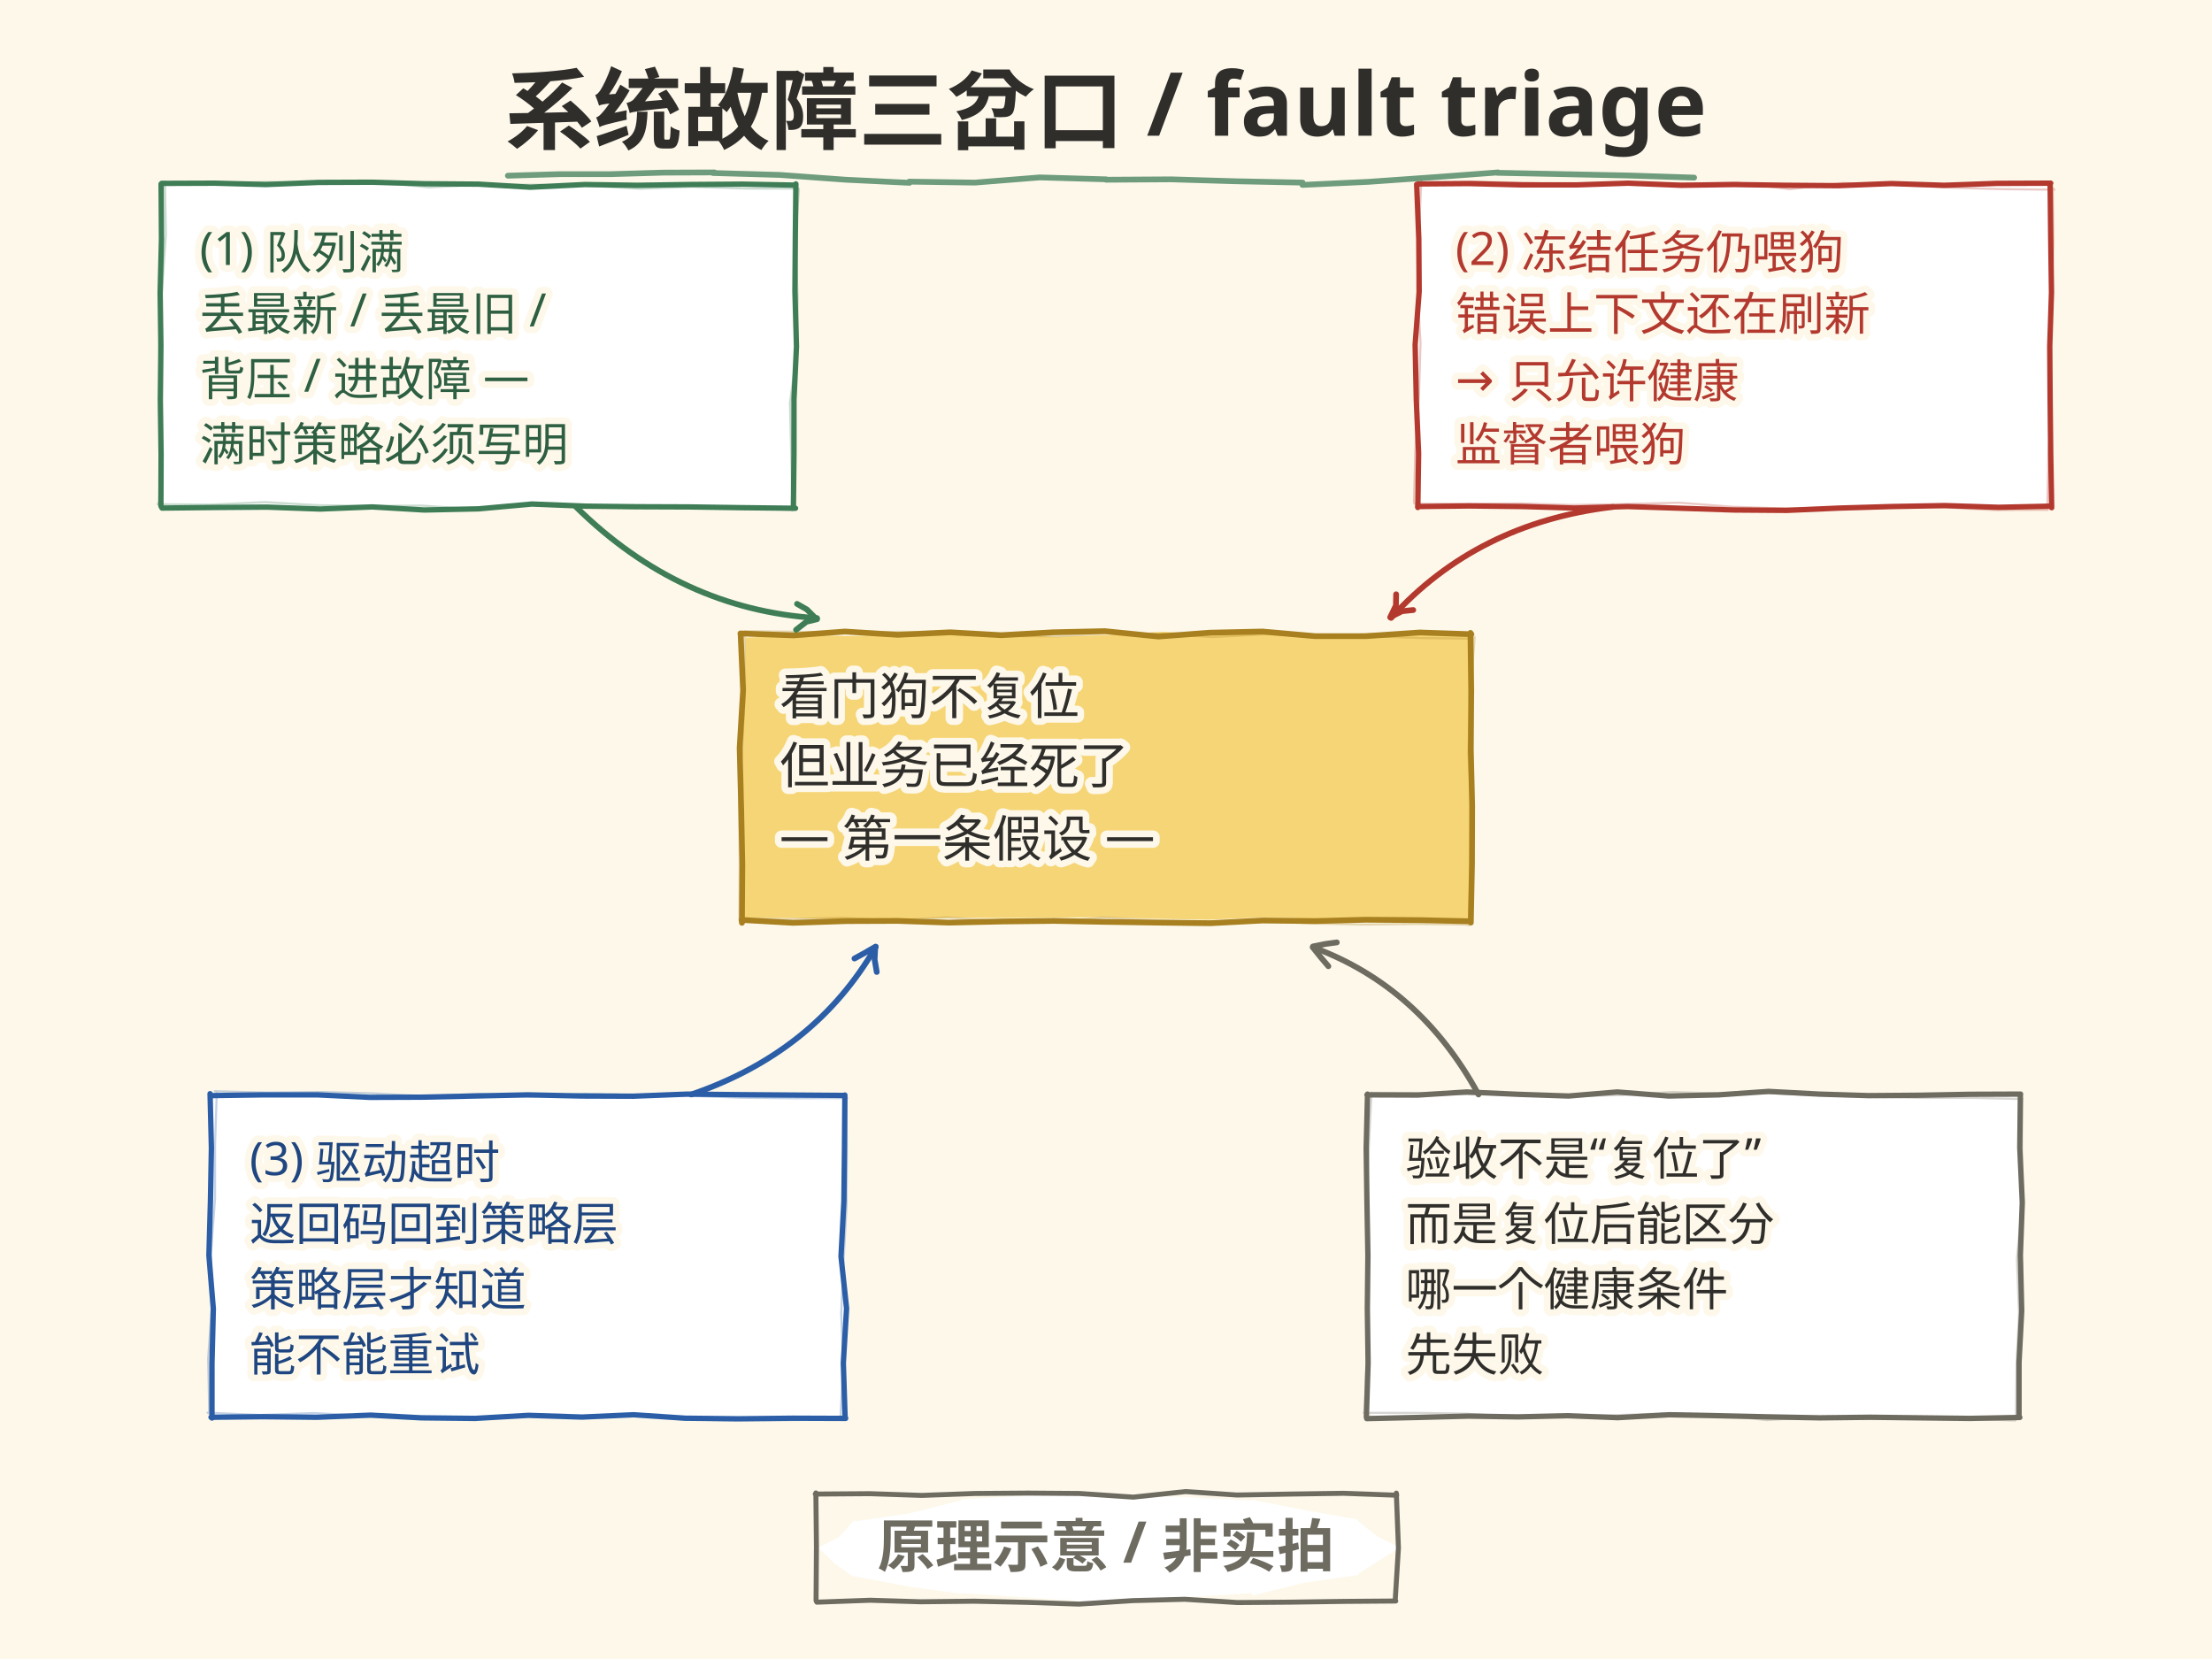
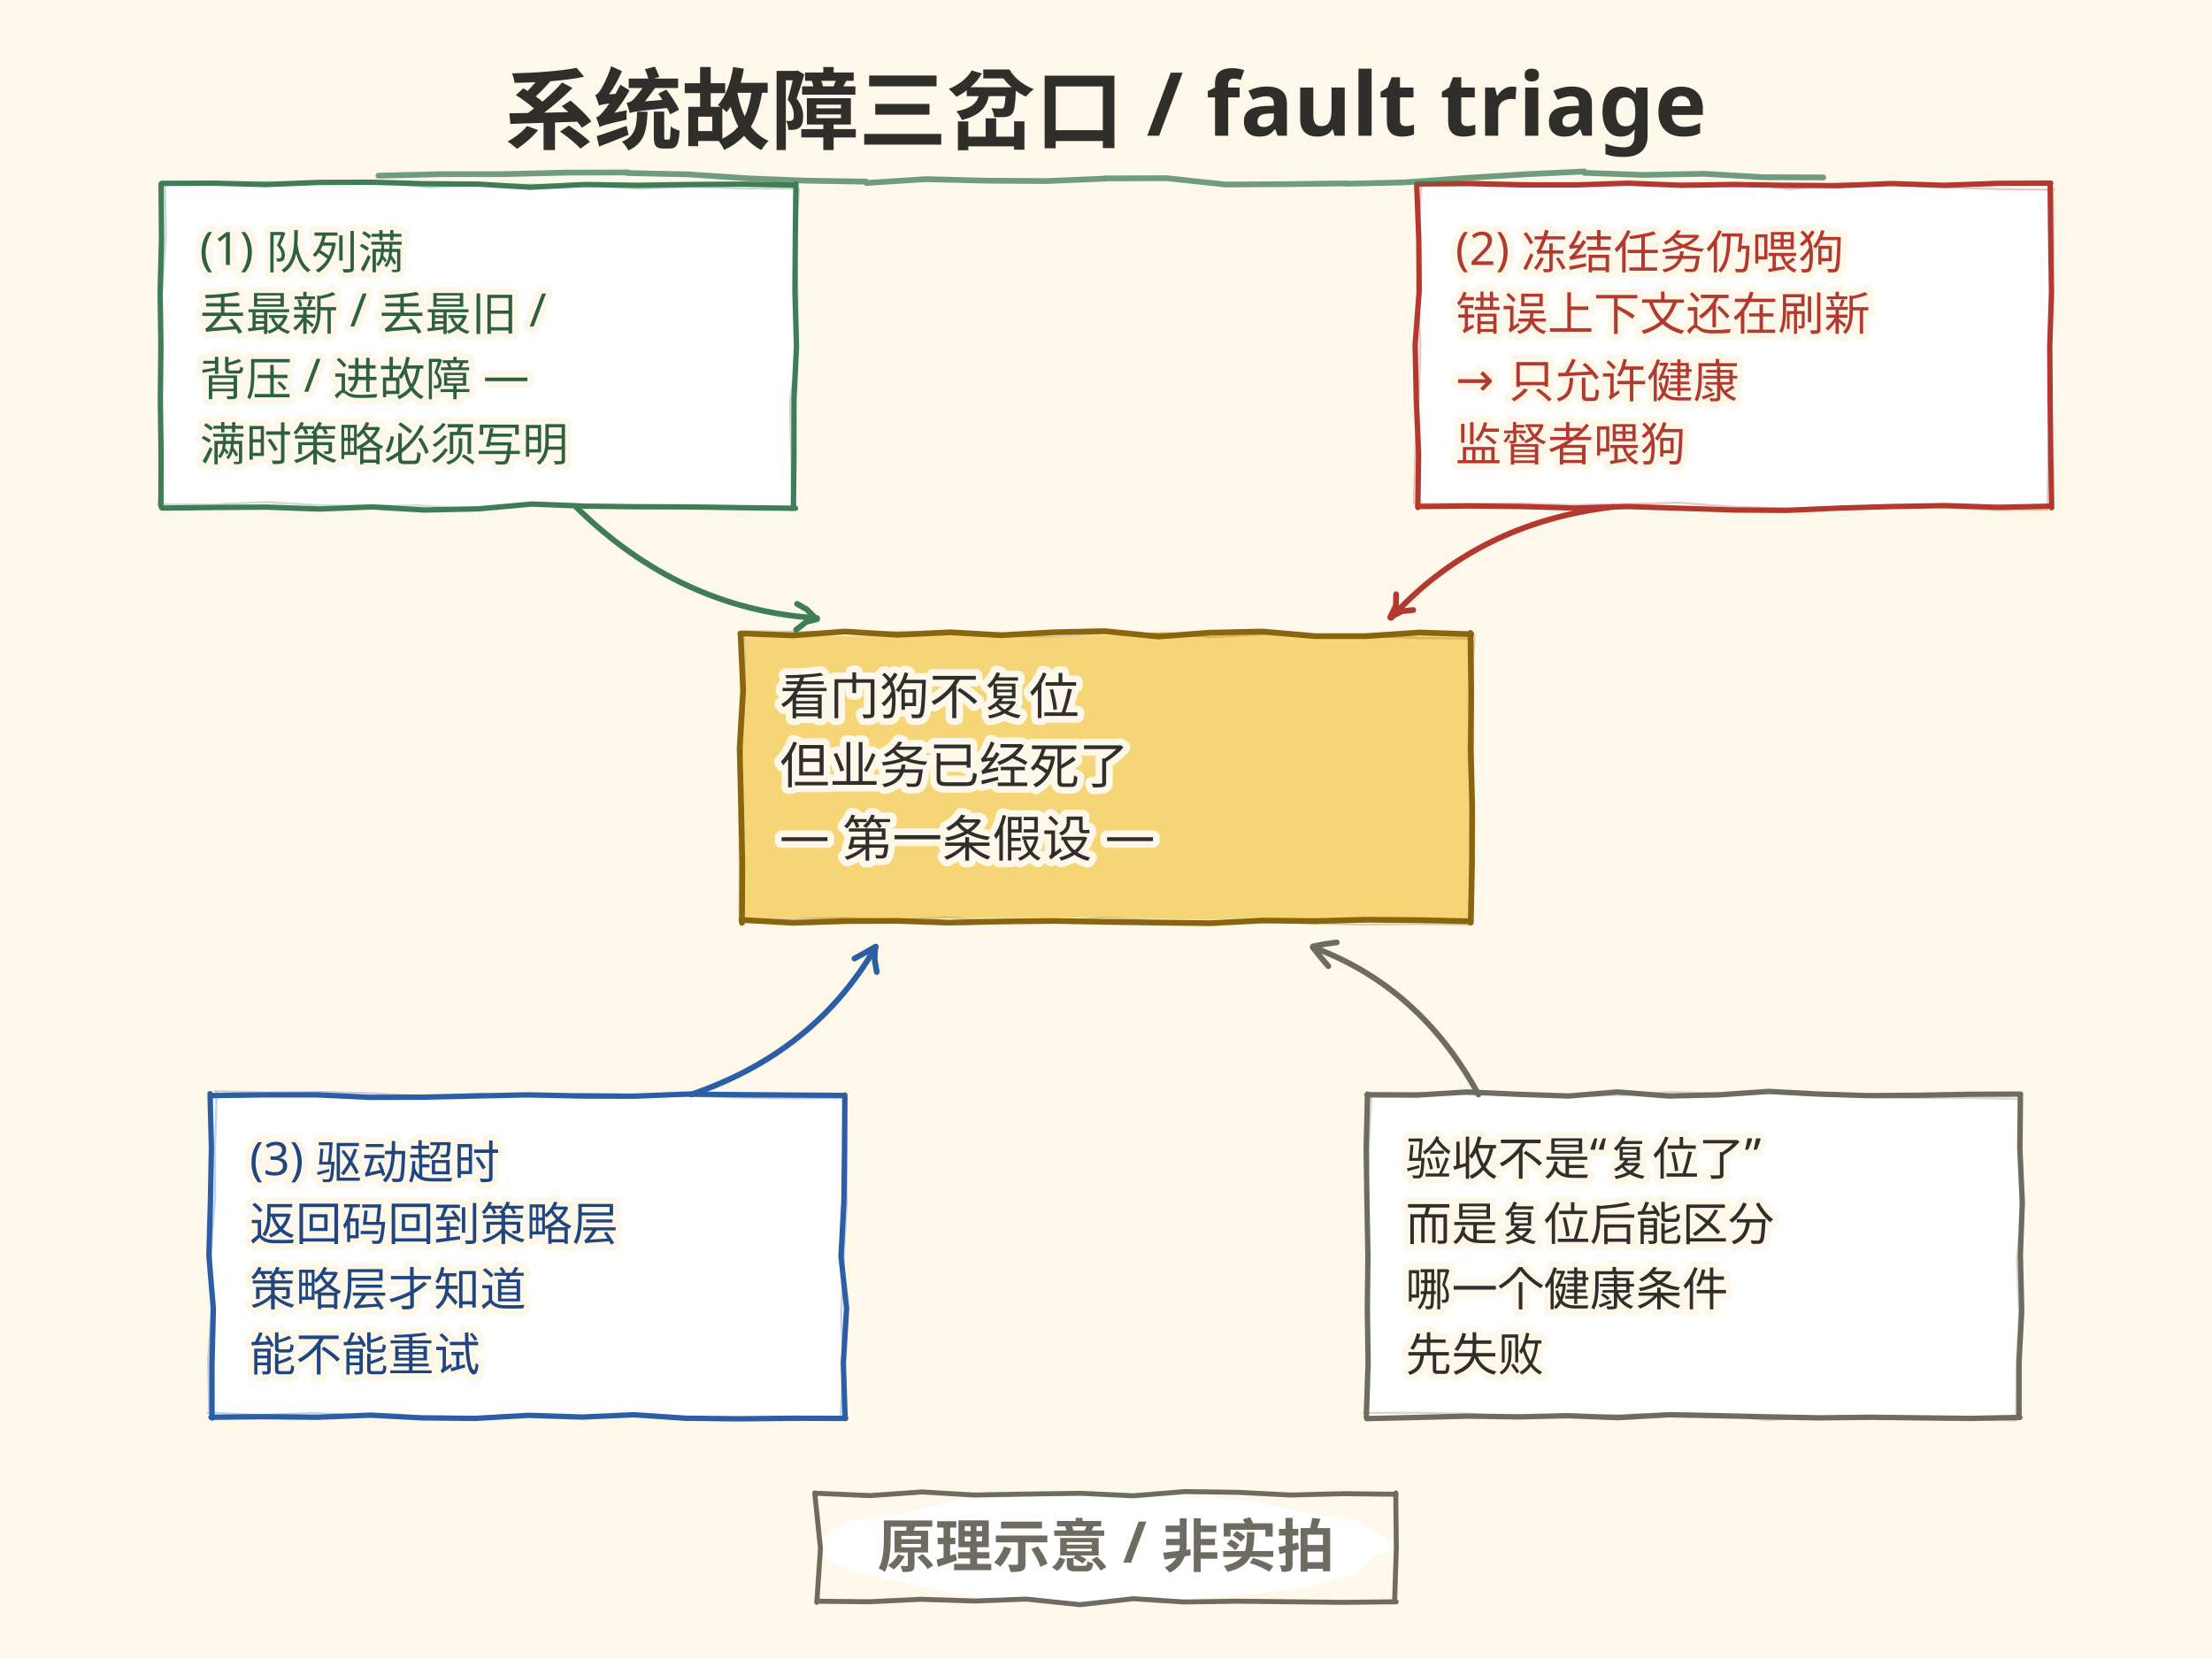
<svg xmlns="http://www.w3.org/2000/svg" width="1152" height="864" viewBox="0 0 1152 864">
  <style>text{dominant-baseline:alphabetic} .t-halo{paint-order:stroke;stroke:#FDF8EA;stroke-width:7px; stroke-linejoin:round}</style>
  <rect width="1152" height="864" fill="#FDF8EA" />
  <path d="M387.8 332.1 L414.8 330.8 L442.9 331.2 L469.1 330.8 L497.1 330.8 L524.1 330.4 L550.4 331.7 L577.6 330.6 L605.3 329.0 L632.0 330.5 L659.2 330.1 L686.9 330.9 L712.9 329.7 L740.2 330.1 L768.2 329.5 L767.3 329.5 L767.8 359.8 L766.1 388.9 L765.7 418.4 L765.6 448.7 L764.9 478.6 L765.5 478.7 L737.9 478.4 L711.3 478.2 L683.8 478.5 L657.0 477.8 L629.3 479.0 L602.9 478.5 L575.1 477.7 L548.4 477.9 L521.0 478.1 L494.1 477.9 L466.9 478.7 L440.0 478.7 L412.6 478.1 L385.0 478.0 L385.9 478.1 L386.9 449.6 L387.3 419.9 L386.6 390.5 L388.1 360.3 L388.2 331.1" fill="#F6D576" />
-   <path d="M385.6 329.9 L413.3 330.9 L440.0 328.9 L467.5 330.6 L494.9 329.3 L521.4 330.8 L548.5 329.3 L575.4 328.7 L603.3 331.5 L630.1 329.5 L657.5 328.9 L684.9 331.3 L711.3 331.3 L739.4 329.4 L766.3 330.3 L765.8 329.6 L766.2 360.6 L766.0 390.5 L766.7 419.7 L766.6 449.9 L766.0 480.5 L765.7 479.8 L739.1 479.2 L711.3 479.0 L685.0 479.7 L657.5 479.4 L630.4 480.8 L603.3 480.5 L575.7 480.1 L549.0 479.6 L522.0 479.9 L494.2 480.5 L467.5 479.6 L440.6 479.7 L413.0 480.6 L386.2 479.1 L386.4 480.6 L386.6 450.2 L386.0 420.5 L385.2 389.5 L387.0 359.5 L385.7 329.9" fill="none" stroke="#A8801F" stroke-width="3.0" stroke-linecap="round" stroke-linejoin="round" opacity="1.0" />
-   <path d="M387.8 328.7 L415.1 329.0 L442.5 329.5 L469.9 329.0 L496.0 329.6 L523.0 331.3 L550.9 331.4 L577.9 329.8 L605.3 330.1 L631.4 331.8 L659.5 330.3 L686.5 331.6 L713.3 331.3 L739.9 332.3 L767.6 332.6 L768.0 331.7 L765.8 361.8 L764.7 392.0 L766.4 422.1 L765.8 451.5 L764.9 481.9 L763.4 481.5 L737.4 481.2 L709.4 481.5 L682.2 480.9 L655.7 479.5 L628.9 479.9 L601.7 479.3 L574.4 477.8 L547.7 480.3 L519.7 479.5 L493.1 477.8 L465.3 479.4 L438.6 478.0 L411.4 478.7 L385.0 478.5 L385.1 477.6 L385.2 448.2 L384.9 418.0 L386.6 387.8 L388.0 358.2 L387.7 328.8" fill="none" stroke="#A8801F" stroke-width="1.1" stroke-linecap="round" stroke-linejoin="round" opacity="0.28" />
-   <text x="406" y="372" font-family="'Segoe Print','Comic Sans MS','Microsoft YaHei','PingFang SC',sans-serif" font-size="26" fill="#2F2E2B" class="t-halo">看门狗不复位</text>
-   <text x="406" y="408" font-family="'Segoe Print','Comic Sans MS','Microsoft YaHei','PingFang SC',sans-serif" font-size="26" fill="#2F2E2B" class="t-halo">但业务已经死了</text>
-   <text x="406" y="444" font-family="'Segoe Print','Comic Sans MS','Microsoft YaHei','PingFang SC',sans-serif" font-size="26" fill="#2F2E2B" class="t-halo">— 第一条假设 —</text>
-   <rect x="84" y="96" width="330" height="168" rx="6" fill="#FFFFFF" />
-   <path d="M84.2 95.5 L111.9 95.4 L138.5 96.1 L166.1 95.0 L193.9 94.9 L221.0 95.7 L249.2 95.9 L276.2 97.5 L304.6 96.1 L331.9 96.5 L358.7 96.1 L386.7 95.9 L413.6 96.4 L414.5 95.8 L414.2 123.5 L414.0 151.7 L414.8 180.4 L413.5 208.1 L413.5 236.1 L413.2 264.2 L414.3 264.7 L387.0 264.4 L358.7 264.0 L331.4 263.9 L304.6 263.6 L277.0 262.5 L249.3 265.0 L221.0 265.6 L193.8 264.0 L166.7 265.1 L138.9 264.1 L111.2 264.3 L84.4 264.6 L83.8 263.5 L83.9 236.5 L83.5 208.4 L83.8 179.8 L83.4 152.5 L84.1 124.5 L83.9 95.8" fill="none" stroke="#3F7D57" stroke-width="2.8" stroke-linecap="round" stroke-linejoin="round" opacity="1.0" />
+   <path d="M385.6 329.9 L413.3 330.9 L440.0 328.9 L467.5 330.6 L494.9 329.3 L521.4 330.8 L548.5 329.3 L575.4 328.7 L603.3 331.5 L630.1 329.5 L657.5 328.9 L684.9 331.3 L711.3 331.3 L739.4 329.4 L766.3 330.3 L765.8 329.6 L766.2 360.6 L766.0 390.5 L766.7 419.7 L766.6 449.9 L766.0 480.5 L765.7 479.8 L739.1 479.2 L711.3 479.0 L685.0 479.7 L657.5 479.4 L630.4 480.8 L603.3 480.5 L575.7 480.1 L549.0 479.6 L522.0 479.9 L494.2 480.5 L467.5 479.6 L440.6 479.7 L413.0 480.6 L386.2 479.1 L386.4 480.6 L386.6 450.2 L386.0 420.5 L385.2 389.5 L387.0 359.5 L385.7 329.9" fill="none" stroke="#8A6510" stroke-width="3.0" stroke-linecap="round" stroke-linejoin="round" opacity="1.0" />
+   <path d="M387.8 328.7 L415.1 329.0 L442.5 329.5 L469.9 329.0 L496.0 329.6 L523.0 331.3 L550.9 331.4 L577.9 329.8 L605.3 330.1 L631.4 331.8 L659.5 330.3 L686.5 331.6 L713.3 331.3 L739.9 332.3 L767.6 332.6 L768.0 331.7 L765.8 361.8 L764.7 392.0 L766.4 422.1 L765.8 451.5 L764.9 481.9 L763.4 481.5 L737.4 481.2 L709.4 481.5 L682.2 480.9 L655.7 479.5 L628.9 479.9 L601.7 479.3 L574.4 477.8 L547.7 480.3 L519.7 479.5 L493.1 477.8 L465.3 479.4 L438.6 478.0 L411.4 478.7 L385.0 478.5 L385.1 477.6 L385.2 448.2 L384.9 418.0 L386.6 387.8 L388.0 358.2 L387.7 328.8" fill="none" stroke="#8A6510" stroke-width="1.1" stroke-linecap="round" stroke-linejoin="round" opacity="0.28" />
+   <text x="406" y="372" font-family="'Segoe Print','STKaiti','KaiTi','Microsoft YaHei','PingFang SC',sans-serif" font-size="26" fill="#2F2E2B" class="t-halo">看门狗不复位</text>
+   <text x="406" y="408" font-family="'Segoe Print','STKaiti','KaiTi','Microsoft YaHei','PingFang SC',sans-serif" font-size="26" fill="#2F2E2B" class="t-halo">但业务已经死了</text>
+   <text x="406" y="444" font-family="'Segoe Print','STKaiti','KaiTi','Microsoft YaHei','PingFang SC',sans-serif" font-size="26" fill="#2F2E2B" class="t-halo">— 第一条假设 —</text>
+   <path d="M84.2 95.5 L111.9 95.4 L138.5 96.1 L166.1 95.0 L193.9 94.9 L221.0 95.7 L249.2 95.9 L276.2 97.5 L304.6 96.1 L331.9 96.5 L358.7 96.1 L386.7 95.9 L413.6 96.4 L414.5 95.8 L414.2 123.5 L414.0 151.7 L414.8 180.4 L413.5 208.1 L413.5 236.1 L413.2 264.2 L414.3 264.7 L387.0 264.4 L358.7 264.0 L331.4 263.9 L304.6 263.6 L277.0 262.5 L249.3 265.0 L221.0 265.6 L193.8 264.0 L166.7 265.1 L138.9 264.1 L111.2 264.3 L84.4 264.6 L83.8 263.5 L83.9 236.5 L83.5 208.4 L83.8 179.8 L83.4 152.5 L84.1 124.5 L83.9 95.8" fill="#FFFFFF" stroke="#3F7D57" stroke-width="2.8" stroke-linecap="round" stroke-linejoin="round" opacity="1.0" />
  <path d="M86.1 95.1 L113.3 95.1 L140.8 94.8 L168.3 95.4 L196.2 94.7 L223.6 97.6 L250.5 96.2 L278.8 96.2 L306.0 96.7 L333.3 98.3 L360.4 97.3 L388.3 98.2 L415.9 98.2 L416.1 98.4 L414.2 125.6 L415.4 154.1 L415.1 182.3 L411.4 209.8 L412.1 237.9 L412.7 265.9 L411.5 265.4 L384.3 265.0 L356.9 264.4 L330.3 264.6 L301.7 264.0 L274.6 263.0 L247.8 265.2 L219.4 263.3 L192.7 263.5 L165.3 263.1 L138.0 261.5 L109.7 262.8 L82.1 262.6 L82.9 261.4 L83.8 234.6 L83.4 205.7 L82.9 178.7 L84.4 150.6 L86.4 122.2 L85.9 94.6" fill="none" stroke="#3F7D57" stroke-width="1.1" stroke-linecap="round" stroke-linejoin="round" opacity="0.28" />
-   <text x="104" y="138" font-family="'Segoe Print','Comic Sans MS','Microsoft YaHei','PingFang SC',sans-serif" font-size="24" fill="#2E5F42" class="t-halo">(1) 队列满</text>
-   <text x="104" y="172" font-family="'Segoe Print','Comic Sans MS','Microsoft YaHei','PingFang SC',sans-serif" font-size="24" fill="#2E5F42" class="t-halo">丢最新 / 丢最旧 /</text>
-   <text x="104" y="206" font-family="'Segoe Print','Comic Sans MS','Microsoft YaHei','PingFang SC',sans-serif" font-size="24" fill="#2E5F42" class="t-halo">背压 / 进故障 —</text>
-   <text x="104" y="240" font-family="'Segoe Print','Comic Sans MS','Microsoft YaHei','PingFang SC',sans-serif" font-size="24" fill="#2E5F42" class="t-halo">满时策略必须写明</text>
-   <rect x="738" y="96" width="330" height="168" rx="6" fill="#FFFFFF" />
-   <path d="M738.5 95.8 L765.0 95.6 L792.9 96.3 L820.8 96.3 L847.9 95.4 L875.6 96.5 L903.0 96.1 L930.0 96.5 L957.4 96.7 L985.0 95.6 L1012.5 96.5 L1040.0 95.5 L1068.0 95.4 L1067.7 95.7 L1068.0 123.5 L1068.4 152.3 L1067.5 180.3 L1067.7 208.3 L1068.0 236.1 L1068.5 264.4 L1067.8 263.6 L1040.9 264.2 L1012.9 263.3 L985.1 263.8 L958.0 264.6 L930.6 265.8 L902.9 265.6 L875.6 264.7 L847.7 263.8 L820.1 264.6 L793.1 263.8 L765.0 263.5 L738.3 263.8 L738.4 264.3 L738.8 236.1 L737.6 208.3 L737.0 179.5 L739.1 151.7 L738.9 124.4 L737.8 96.0" fill="none" stroke="#B3392F" stroke-width="2.8" stroke-linecap="round" stroke-linejoin="round" opacity="1.0" />
+   <text x="104" y="138" font-family="'Segoe Print','STKaiti','KaiTi','Microsoft YaHei','PingFang SC',sans-serif" font-size="24" fill="#2E5F42" class="t-halo">(1) 队列满</text>
+   <text x="104" y="172" font-family="'Segoe Print','STKaiti','KaiTi','Microsoft YaHei','PingFang SC',sans-serif" font-size="24" fill="#2E5F42" class="t-halo">丢最新 / 丢最旧 /</text>
+   <text x="104" y="206" font-family="'Segoe Print','STKaiti','KaiTi','Microsoft YaHei','PingFang SC',sans-serif" font-size="24" fill="#2E5F42" class="t-halo">背压 / 进故障 —</text>
+   <text x="104" y="240" font-family="'Segoe Print','STKaiti','KaiTi','Microsoft YaHei','PingFang SC',sans-serif" font-size="24" fill="#2E5F42" class="t-halo">满时策略必须写明</text>
+   <path d="M738.5 95.8 L765.0 95.6 L792.9 96.3 L820.8 96.3 L847.9 95.4 L875.6 96.5 L903.0 96.1 L930.0 96.5 L957.4 96.7 L985.0 95.6 L1012.5 96.5 L1040.0 95.5 L1068.0 95.4 L1067.7 95.7 L1068.0 123.5 L1068.4 152.3 L1067.5 180.3 L1067.7 208.3 L1068.0 236.1 L1068.5 264.4 L1067.8 263.6 L1040.9 264.2 L1012.9 263.3 L985.1 263.8 L958.0 264.6 L930.6 265.8 L902.9 265.6 L875.6 264.7 L847.7 263.8 L820.1 264.6 L793.1 263.8 L765.0 263.5 L738.3 263.8 L738.4 264.3 L738.8 236.1 L737.6 208.3 L737.0 179.5 L739.1 151.7 L738.9 124.4 L737.8 96.0" fill="#FFFFFF" stroke="#B3392F" stroke-width="2.8" stroke-linecap="round" stroke-linejoin="round" opacity="1.0" />
  <path d="M740.1 95.5 L767.2 94.6 L794.7 95.2 L822.7 96.1 L850.4 95.3 L877.6 95.6 L905.2 95.2 L932.3 98.5 L959.4 95.3 L986.6 96.2 L1015.1 97.7 L1042.5 98.5 L1069.9 98.8 L1069.0 97.9 L1069.4 126.2 L1068.4 153.7 L1067.4 181.8 L1068.4 209.3 L1066.8 237.0 L1066.2 265.6 L1066.5 265.5 L1038.3 265.6 L1010.5 264.1 L983.3 264.1 L956.5 264.3 L929.1 264.8 L901.9 263.9 L874.4 261.8 L846.6 262.5 L818.4 263.0 L792.0 262.2 L764.6 262.3 L736.8 262.4 L736.4 261.8 L737.1 234.5 L739.0 205.7 L739.8 178.5 L738.1 150.0 L738.9 122.9 L740.2 94.1" fill="none" stroke="#B3392F" stroke-width="1.1" stroke-linecap="round" stroke-linejoin="round" opacity="0.28" />
-   <text x="758" y="138" font-family="'Segoe Print','Comic Sans MS','Microsoft YaHei','PingFang SC',sans-serif" font-size="24" fill="#B3392F" class="t-halo">(2) 冻结任务仍喂狗</text>
-   <text x="758" y="172" font-family="'Segoe Print','Comic Sans MS','Microsoft YaHei','PingFang SC',sans-serif" font-size="24" fill="#B3392F" class="t-halo">错误上下文还在刷新</text>
-   <text x="758" y="206" font-family="'Segoe Print','Comic Sans MS','Microsoft YaHei','PingFang SC',sans-serif" font-size="24" fill="#B3392F" class="t-halo">→ 只允许健康</text>
-   <text x="758" y="240" font-family="'Segoe Print','Comic Sans MS','Microsoft YaHei','PingFang SC',sans-serif" font-size="24" fill="#B3392F" class="t-halo">监督者喂狗</text>
-   <rect x="110" y="570" width="330" height="168" rx="6" fill="#FFFFFF" />
-   <path d="M109.5 570.6 L137.2 570.2 L165.2 570.2 L192.5 571.5 L219.8 571.4 L247.3 570.8 L275.0 570.2 L303.1 570.8 L329.7 570.9 L358.0 569.8 L384.9 570.1 L412.1 570.3 L439.9 570.5 L440.0 570.3 L439.8 598.5 L439.5 625.5 L438.0 654.4 L440.9 681.4 L439.2 709.9 L440.1 737.6 L440.4 738.7 L412.9 738.6 L384.6 738.9 L357.0 738.6 L330.0 736.8 L303.1 738.0 L275.2 737.1 L247.4 738.7 L219.5 738.4 L193.0 737.0 L165.1 738.1 L137.0 737.8 L109.9 738.1 L110.4 738.5 L110.4 710.1 L111.1 681.6 L108.8 653.8 L109.6 625.4 L110.1 597.8 L109.4 569.6" fill="none" stroke="#2B5EA7" stroke-width="2.8" stroke-linecap="round" stroke-linejoin="round" opacity="1.0" />
+   <text x="758" y="138" font-family="'Segoe Print','STKaiti','KaiTi','Microsoft YaHei','PingFang SC',sans-serif" font-size="24" fill="#B3392F" class="t-halo">(2) 冻结任务仍喂狗</text>
+   <text x="758" y="172" font-family="'Segoe Print','STKaiti','KaiTi','Microsoft YaHei','PingFang SC',sans-serif" font-size="24" fill="#B3392F" class="t-halo">错误上下文还在刷新</text>
+   <text x="758" y="206" font-family="'Segoe Print','STKaiti','KaiTi','Microsoft YaHei','PingFang SC',sans-serif" font-size="24" fill="#B3392F" class="t-halo">→ 只允许健康</text>
+   <text x="758" y="240" font-family="'Segoe Print','STKaiti','KaiTi','Microsoft YaHei','PingFang SC',sans-serif" font-size="24" fill="#B3392F" class="t-halo">监督者喂狗</text>
+   <path d="M109.5 570.6 L137.2 570.2 L165.2 570.2 L192.5 571.5 L219.8 571.4 L247.3 570.8 L275.0 570.2 L303.1 570.8 L329.7 570.9 L358.0 569.8 L384.9 570.1 L412.1 570.3 L439.9 570.5 L440.0 570.3 L439.8 598.5 L439.5 625.5 L438.0 654.4 L440.9 681.4 L439.2 709.9 L440.1 737.6 L440.4 738.7 L412.9 738.6 L384.6 738.9 L357.0 738.6 L330.0 736.8 L303.1 738.0 L275.2 737.1 L247.4 738.7 L219.5 738.4 L193.0 737.0 L165.1 738.1 L137.0 737.8 L109.9 738.1 L110.4 738.5 L110.4 710.1 L111.1 681.6 L108.8 653.8 L109.6 625.4 L110.1 597.8 L109.4 569.6" fill="#FFFFFF" stroke="#2B5EA7" stroke-width="2.8" stroke-linecap="round" stroke-linejoin="round" opacity="1.0" />
  <path d="M111.9 568.3 L139.0 569.0 L167.4 568.7 L194.0 569.4 L222.5 570.9 L249.3 569.6 L276.3 571.1 L304.5 569.6 L331.3 570.2 L358.9 570.7 L386.0 571.7 L414.2 572.0 L441.2 571.9 L440.8 572.4 L441.0 599.5 L440.9 627.9 L439.4 655.2 L438.1 683.8 L439.1 710.9 L437.7 738.8 L438.4 739.2 L410.2 739.6 L382.7 739.7 L355.5 739.3 L328.2 736.7 L301.1 737.6 L273.5 736.9 L246.0 739.0 L218.3 737.9 L191.1 737.3 L163.1 735.9 L135.5 736.9 L108.1 735.7 L109.0 736.2 L108.4 707.7 L110.3 680.6 L109.9 652.5 L112.0 624.1 L112.0 596.4 L112.9 568.6" fill="none" stroke="#2B5EA7" stroke-width="1.1" stroke-linecap="round" stroke-linejoin="round" opacity="0.28" />
-   <text x="130" y="612" font-family="'Segoe Print','Comic Sans MS','Microsoft YaHei','PingFang SC',sans-serif" font-size="24" fill="#1F4680" class="t-halo">(3) 驱动超时</text>
-   <text x="130" y="646" font-family="'Segoe Print','Comic Sans MS','Microsoft YaHei','PingFang SC',sans-serif" font-size="24" fill="#1F4680" class="t-halo">返回码回到策略层</text>
-   <text x="130" y="680" font-family="'Segoe Print','Comic Sans MS','Microsoft YaHei','PingFang SC',sans-serif" font-size="24" fill="#1F4680" class="t-halo">策略层才知道</text>
-   <text x="130" y="714" font-family="'Segoe Print','Comic Sans MS','Microsoft YaHei','PingFang SC',sans-serif" font-size="24" fill="#1F4680" class="t-halo">能不能重试</text>
-   <rect x="712" y="570" width="340" height="168" rx="6" fill="#FFFFFF" />
-   <path d="M711.9 570.2 L738.4 570.3 L763.9 568.7 L790.4 569.9 L816.9 570.8 L842.2 568.7 L869.1 570.8 L895.0 570.2 L921.1 568.4 L947.4 569.8 L973.2 570.6 L999.7 570.4 L1026.3 569.9 L1052.3 569.8 L1052.2 570.3 L1051.9 597.8 L1053.2 626.2 L1052.2 653.7 L1052.9 682.6 L1051.5 709.5 L1051.5 737.9 L1051.9 738.2 L1026.0 738.7 L999.5 738.4 L974.1 738.1 L947.6 738.4 L921.6 737.9 L895.1 737.3 L869.3 736.8 L842.5 738.3 L816.5 737.3 L790.5 737.9 L764.8 737.5 L738.1 738.2 L711.8 738.8 L711.6 738.0 L712.5 709.7 L712.1 681.6 L712.4 654.0 L711.9 626.1 L711.5 597.9 L712.2 569.8" fill="none" stroke="#6E6B60" stroke-width="2.8" stroke-linecap="round" stroke-linejoin="round" opacity="1.0" />
+   <text x="130" y="612" font-family="'Segoe Print','STKaiti','KaiTi','Microsoft YaHei','PingFang SC',sans-serif" font-size="24" fill="#1F4680" class="t-halo">(3) 驱动超时</text>
+   <text x="130" y="646" font-family="'Segoe Print','STKaiti','KaiTi','Microsoft YaHei','PingFang SC',sans-serif" font-size="24" fill="#1F4680" class="t-halo">返回码回到策略层</text>
+   <text x="130" y="680" font-family="'Segoe Print','STKaiti','KaiTi','Microsoft YaHei','PingFang SC',sans-serif" font-size="24" fill="#1F4680" class="t-halo">策略层才知道</text>
+   <text x="130" y="714" font-family="'Segoe Print','STKaiti','KaiTi','Microsoft YaHei','PingFang SC',sans-serif" font-size="24" fill="#1F4680" class="t-halo">能不能重试</text>
+   <path d="M711.9 570.2 L738.4 570.3 L763.9 568.7 L790.4 569.9 L816.9 570.8 L842.2 568.7 L869.1 570.8 L895.0 570.2 L921.1 568.4 L947.4 569.8 L973.2 570.6 L999.7 570.4 L1026.3 569.9 L1052.3 569.8 L1052.2 570.3 L1051.9 597.8 L1053.2 626.2 L1052.2 653.7 L1052.9 682.6 L1051.5 709.5 L1051.5 737.9 L1051.9 738.2 L1026.0 738.7 L999.5 738.4 L974.1 738.1 L947.6 738.4 L921.6 737.9 L895.1 737.3 L869.3 736.8 L842.5 738.3 L816.5 737.3 L790.5 737.9 L764.8 737.5 L738.1 738.2 L711.8 738.8 L711.6 738.0 L712.5 709.7 L712.1 681.6 L712.4 654.0 L711.9 626.1 L711.5 597.9 L712.2 569.8" fill="#FFFFFF" stroke="#6E6B60" stroke-width="2.8" stroke-linecap="round" stroke-linejoin="round" opacity="1.0" />
  <path d="M713.8 569.1 L740.5 569.2 L766.8 570.0 L792.5 569.4 L819.0 570.9 L844.7 570.3 L871.1 568.7 L897.2 569.5 L922.5 569.4 L949.0 570.5 L975.2 571.3 L1001.4 571.8 L1027.8 571.8 L1053.3 572.4 L1053.1 572.0 L1053.0 599.6 L1052.9 628.2 L1050.4 655.8 L1051.5 683.9 L1050.2 711.4 L1049.9 739.4 L1049.5 739.8 L1023.4 739.0 L997.8 738.7 L972.0 738.8 L946.0 738.0 L920.0 739.6 L892.8 736.5 L867.1 736.1 L841.2 737.0 L815.0 737.4 L788.5 737.8 L763.2 736.2 L736.9 735.8 L710.2 735.8 L710.6 735.5 L711.8 708.3 L712.1 680.1 L712.3 652.3 L711.9 624.0 L712.9 596.5 L714.3 568.9" fill="none" stroke="#6E6B60" stroke-width="1.1" stroke-linecap="round" stroke-linejoin="round" opacity="0.28" />
-   <text x="732" y="612" font-family="'Segoe Print','Comic Sans MS','Microsoft YaHei','PingFang SC',sans-serif" font-size="24" fill="#2F2E2B" class="t-halo">验收不是“复位了”</text>
-   <text x="732" y="646" font-family="'Segoe Print','Comic Sans MS','Microsoft YaHei','PingFang SC',sans-serif" font-size="24" fill="#2F2E2B" class="t-halo">而是复位后能区分</text>
-   <text x="732" y="680" font-family="'Segoe Print','Comic Sans MS','Microsoft YaHei','PingFang SC',sans-serif" font-size="24" fill="#2F2E2B" class="t-halo">哪一个健康条件</text>
-   <text x="732" y="714" font-family="'Segoe Print','Comic Sans MS','Microsoft YaHei','PingFang SC',sans-serif" font-size="24" fill="#2F2E2B" class="t-halo">先失败</text>
+   <text x="732" y="612" font-family="'Segoe Print','STKaiti','KaiTi','Microsoft YaHei','PingFang SC',sans-serif" font-size="24" fill="#2F2E2B" class="t-halo">验收不是“复位了”</text>
+   <text x="732" y="646" font-family="'Segoe Print','STKaiti','KaiTi','Microsoft YaHei','PingFang SC',sans-serif" font-size="24" fill="#2F2E2B" class="t-halo">而是复位后能区分</text>
+   <text x="732" y="680" font-family="'Segoe Print','STKaiti','KaiTi','Microsoft YaHei','PingFang SC',sans-serif" font-size="24" fill="#2F2E2B" class="t-halo">哪一个健康条件</text>
+   <text x="732" y="714" font-family="'Segoe Print','STKaiti','KaiTi','Microsoft YaHei','PingFang SC',sans-serif" font-size="24" fill="#2F2E2B" class="t-halo">先失败</text>
  <path d="M300.0 264.0 Q354.2 317.4 425.5 321.9" fill="none" stroke="#3F7D57" stroke-width="3.0" stroke-linecap="round" />
  <path d="M414.6 328.0 L420.0 323.8 L425.5 322.5 L425.1 322.3 L420.2 317.4 L415.1 314.5" fill="none" stroke="#3F7D57" stroke-width="3.0" stroke-linecap="round" stroke-linejoin="round" opacity="1.0" />
  <path d="M840.0 264.0 Q769.2 272.4 724.5 321.8" fill="none" stroke="#B3392F" stroke-width="3.0" stroke-linecap="round" />
  <path d="M727.1 309.5 L727.0 315.3 L724.0 321.5 L724.6 321.1 L730.2 318.3 L736.0 317.7" fill="none" stroke="#B3392F" stroke-width="3.0" stroke-linecap="round" stroke-linejoin="round" opacity="1.0" />
  <path d="M360.0 570.0 Q424.4 548.0 456.1 493.1" fill="none" stroke="#2B5EA7" stroke-width="3.0" stroke-linecap="round" />
  <path d="M456.6 506.2 L455.5 499.7 L455.8 493.5 L456.0 493.0 L450.3 496.3 L445.0 499.2" fill="none" stroke="#2B5EA7" stroke-width="3.0" stroke-linecap="round" stroke-linejoin="round" opacity="1.0" />
  <path d="M770.0 570.0 Q739.4 513.8 683.7 493.3" fill="none" stroke="#6E6B60" stroke-width="3.0" stroke-linecap="round" />
  <path d="M696.2 490.8 L690.3 491.6 L683.8 492.9 L683.8 493.5 L687.8 498.5 L691.8 503.2" fill="none" stroke="#6E6B60" stroke-width="3.0" stroke-linecap="round" stroke-linejoin="round" opacity="1.0" />
-   <text x="576.0" y="74" font-family="'Segoe Print','Comic Sans MS','Microsoft YaHei','PingFang SC',sans-serif" font-size="46" font-weight="bold" text-anchor="middle" fill="#2F2E2B">系统故障三岔口 / fault triage</text>
-   <path d="M264.5 91.5 L291.7 90.7 L318.0 90.7 L345.4 89.9 L372.1 89.8 L371.3 90.1 L406.2 91.1 L440.5 93.6 L473.7 95.2 L473.5 94.6 L507.7 95.1 L541.5 92.4 L576.2 93.4 L576.0 93.6 L609.9 93.4 L643.5 94.4 L678.4 95.1 L678.3 96.3 L712.7 94.7 L746.7 92.3 L780.2 89.8 L779.8 90.0 L814.3 90.7 L848.1 91.4 L882.3 92.5" fill="none" stroke="#3F7D57" stroke-width="3.0" stroke-linecap="round" stroke-linejoin="round" opacity="0.75" />
-   <path d="M728.6 806.2 L717.7 813.0 L707.7 819.4 L707.6 820.2 L679.4 824.3 L652.2 830.9 L652.2 829.7 L614.2 832.1 L576.2 834.2 L576.5 834.8 L538.4 832.2 L501.3 829.7 L501.2 830.1 L473.3 826.3 L444.7 820.9 L444.0 820.9 L434.5 814.1 L426.5 806.3 L426.7 805.7 L436.8 800.6 L445.3 791.3 L445.5 792.3 L473.4 788.2 L500.5 781.4 L500.2 780.9 L538.3 778.8 L575.9 777.9 L575.8 778.2 L614.0 779.6 L652.1 781.5 L652.0 781.1 L679.2 786.4 L707.6 791.4 L706.8 791.7 L717.0 800.0 L728.7 805.9" fill="#FFFFFF" />
-   <path d="M424.6 778.1 L453.0 777.9 L480.1 778.8 L507.7 777.8 L535.4 777.6 L562.2 777.8 L590.2 779.7 L617.5 776.8 L644.2 778.6 L672.2 778.1 L699.7 777.7 L727.4 778.7 L727.2 777.6 L728.3 806.1 L726.6 833.7 L726.9 833.8 L699.7 834.0 L671.6 834.4 L644.5 834.6 L617.0 832.9 L589.9 833.6 L561.9 835.4 L535.1 834.5 L507.4 833.9 L479.5 834.2 L453.2 833.4 L425.4 834.4 L425.0 833.6 L425.2 805.5 L424.9 777.5" fill="none" stroke="#6E6B60" stroke-width="2.6" stroke-linecap="round" stroke-linejoin="round" opacity="1.0" />
-   <text x="576.0" y="816" font-family="'Segoe Print','Comic Sans MS','Microsoft YaHei','PingFang SC',sans-serif" font-size="30" font-weight="bold" text-anchor="middle" fill="#6E6B60">原理示意 / 非实拍</text>
+   <text x="576.0" y="74" font-family="'Segoe Print','STKaiti','KaiTi','Microsoft YaHei','PingFang SC',sans-serif" font-size="46" font-weight="bold" text-anchor="middle" fill="#2F2E2B">系统故障三岔口 / fault triage</text>
+   <path d="M197.1 91.5 L230.0 90.7 L261.9 90.7 L294.9 89.9 L327.2 89.8 L326.4 90.1 L358.4 90.8 L389.8 92.9 L420.1 94.1 L451.1 94.6 L451.2 95.3 L482.1 93.3 L514.0 94.1 L544.9 94.3 L575.9 93.0 L575.5 92.9 L607.5 92.8 L638.4 96.1 L669.9 95.9 L701.1 95.5 L700.6 95.7 L731.4 95.0 L763.0 92.7 L793.8 90.8 L825.1 89.3 L825.1 90.0 L855.6 91.1 L887.2 90.5 L918.6 92.3 L949.6 92.4" fill="none" stroke="#3F7D57" stroke-width="3.0" stroke-linecap="round" stroke-linejoin="round" opacity="0.75" />
+   <path d="M727.0 806.5 L715.5 811.0 L706.1 820.1 L706.1 819.8 L679.5 826.9 L650.9 830.4 L650.9 830.1 L613.2 833.4 L576.4 834.1 L576.1 835.0 L537.1 834.6 L499.4 830.5 L499.2 830.9 L473.6 824.7 L447.4 819.3 L447.7 819.8 L434.9 814.6 L423.5 805.1 L423.4 805.7 L432.3 797.1 L443.7 791.7 L443.4 791.8 L471.6 788.2 L499.4 780.9 L499.5 781.3 L537.8 778.9 L575.6 777.9 L576.4 777.2 L613.3 779.2 L651.6 781.7 L651.7 781.6 L678.7 787.3 L707.6 791.9 L707.2 792.3 L717.6 798.6 L727.3 805.5" fill="#FFFFFF" />
+   <path d="M425.1 777.7 L453.1 778.9 L480.3 777.0 L507.1 778.6 L535.0 778.1 L562.6 777.7 L590.3 779.0 L617.2 776.8 L644.7 777.2 L672.1 778.6 L699.5 777.9 L727.1 778.2 L726.9 777.5 L727.2 806.3 L726.3 834.1 L727.1 834.2 L699.0 834.5 L672.2 834.2 L644.6 833.9 L616.6 834.3 L590.3 832.6 L562.5 835.7 L534.4 832.8 L507.9 833.8 L479.5 832.9 L452.6 834.2 L425.3 833.9 L425.4 834.5 L427.3 806.4 L424.3 777.5" fill="none" stroke="#6E6B60" stroke-width="2.6" stroke-linecap="round" stroke-linejoin="round" opacity="1.0" />
+   <text x="576.0" y="816" font-family="'Segoe Print','STKaiti','KaiTi','Microsoft YaHei','PingFang SC',sans-serif" font-size="30" font-weight="bold" text-anchor="middle" fill="#6E6B60">原理示意 / 非实拍</text>
</svg>
